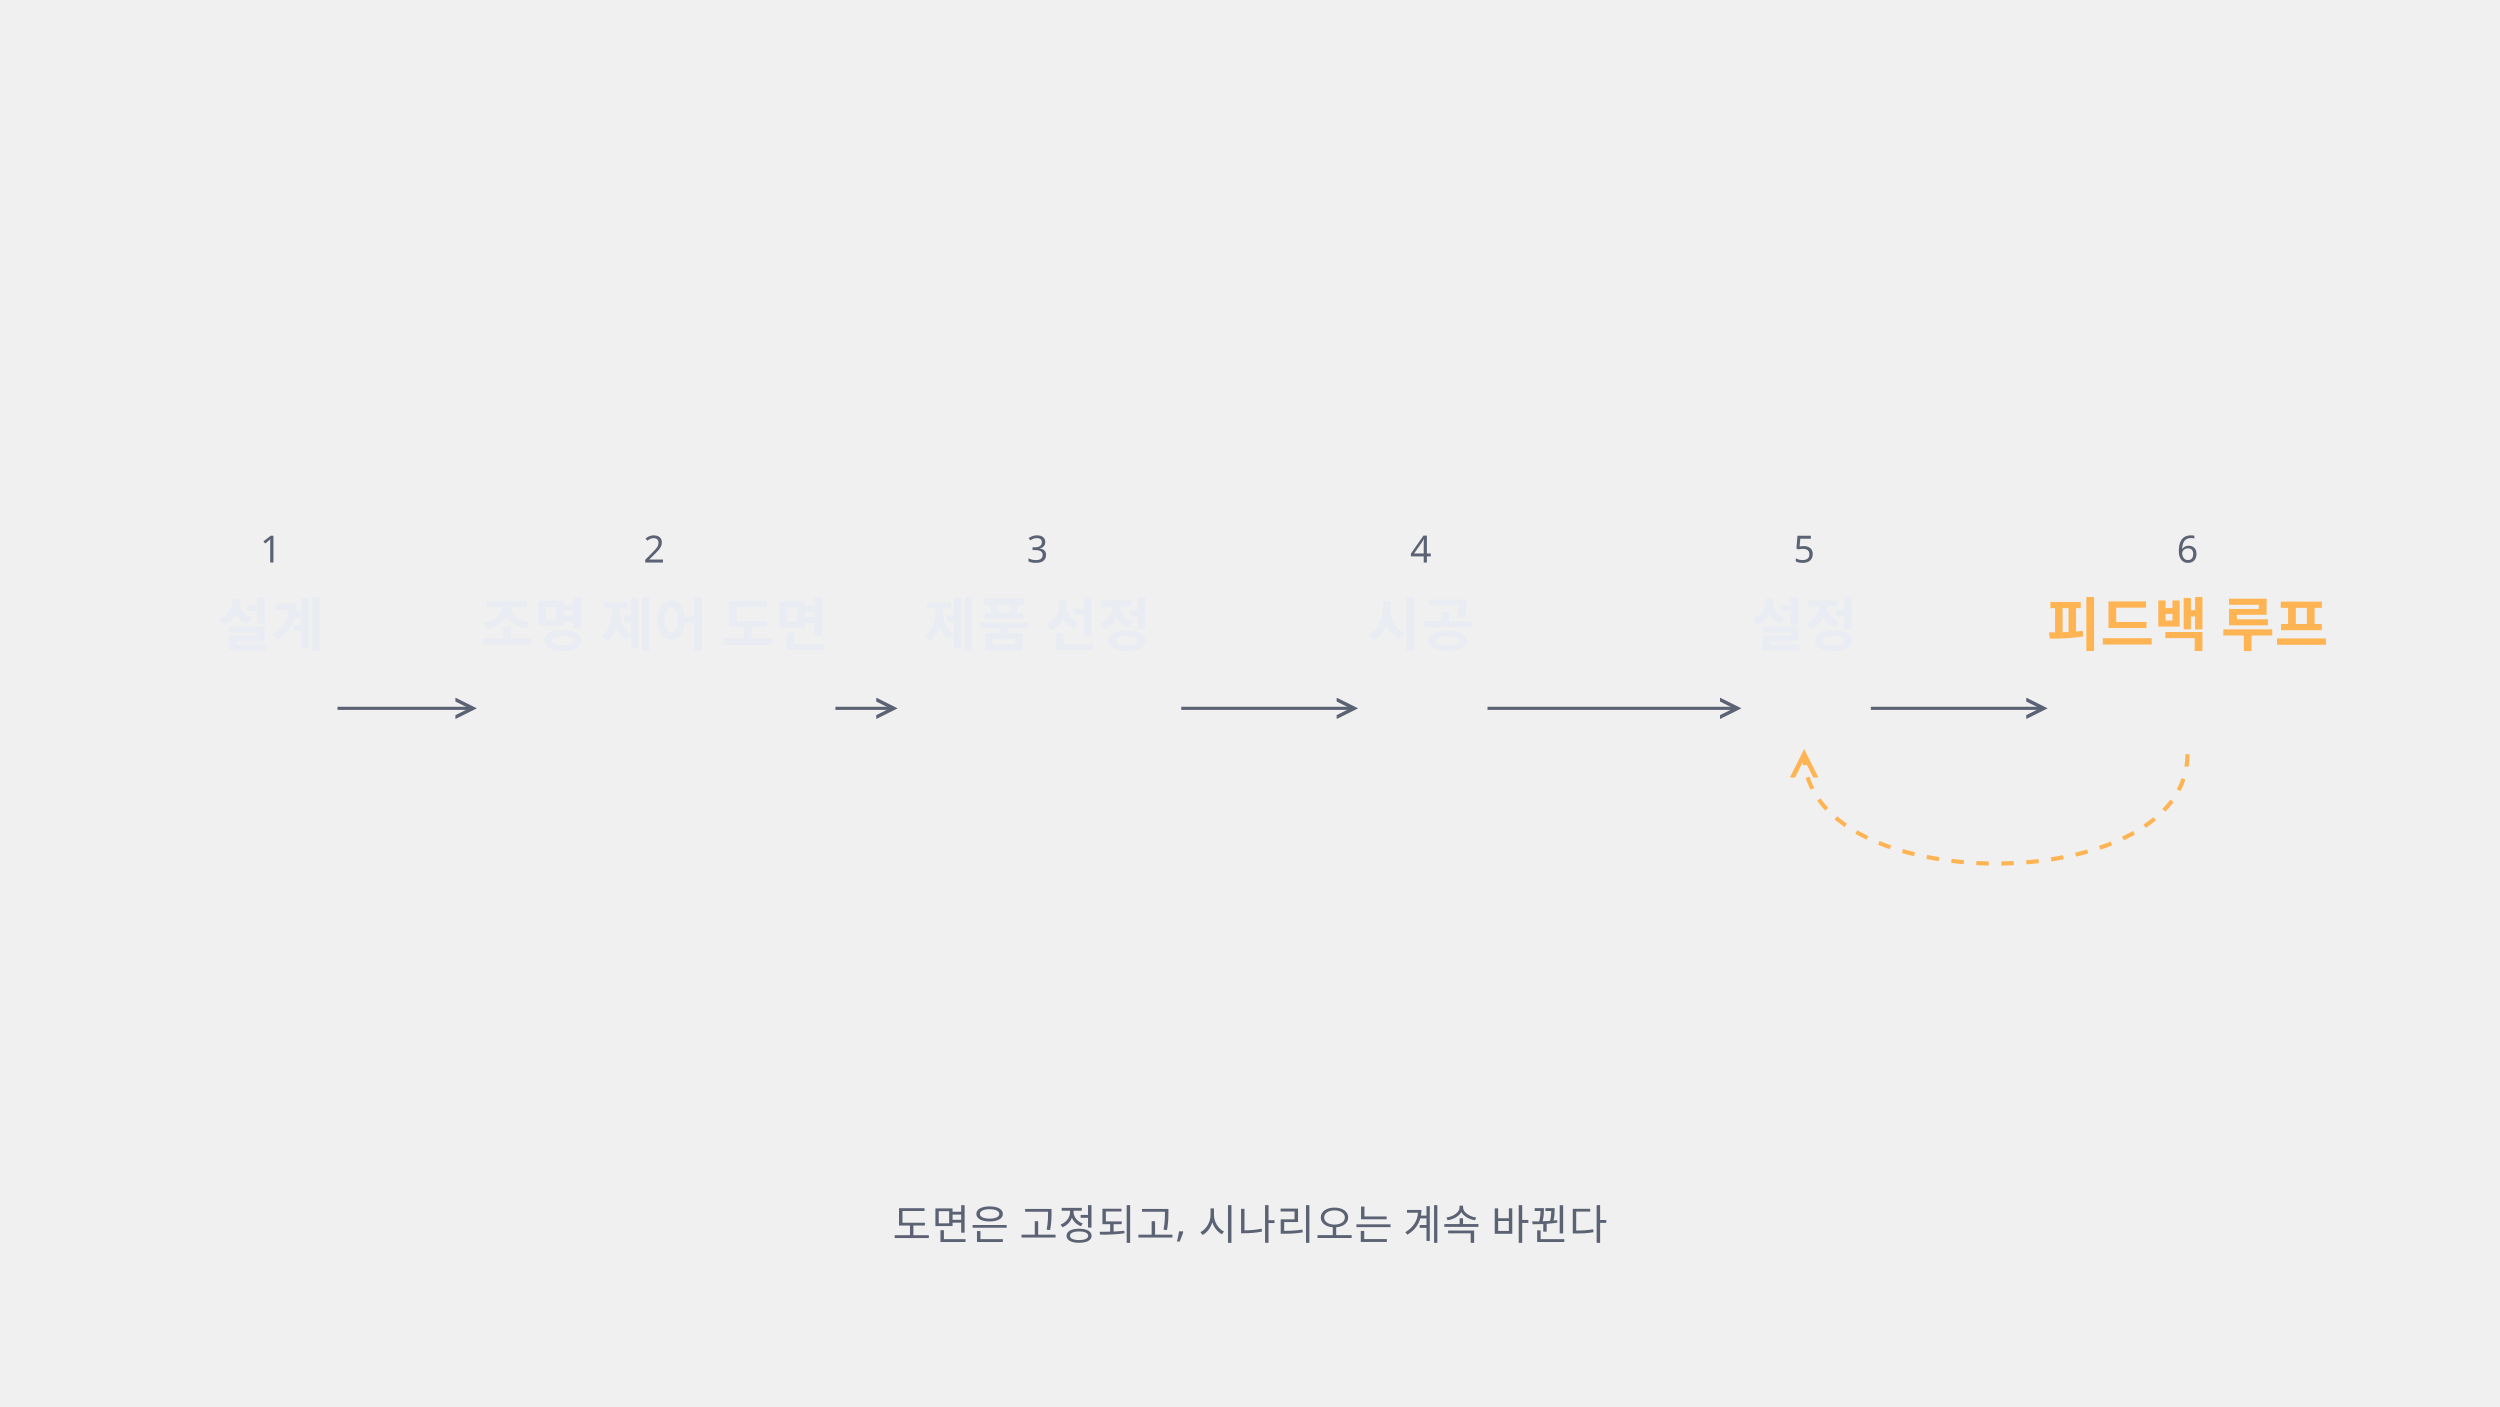
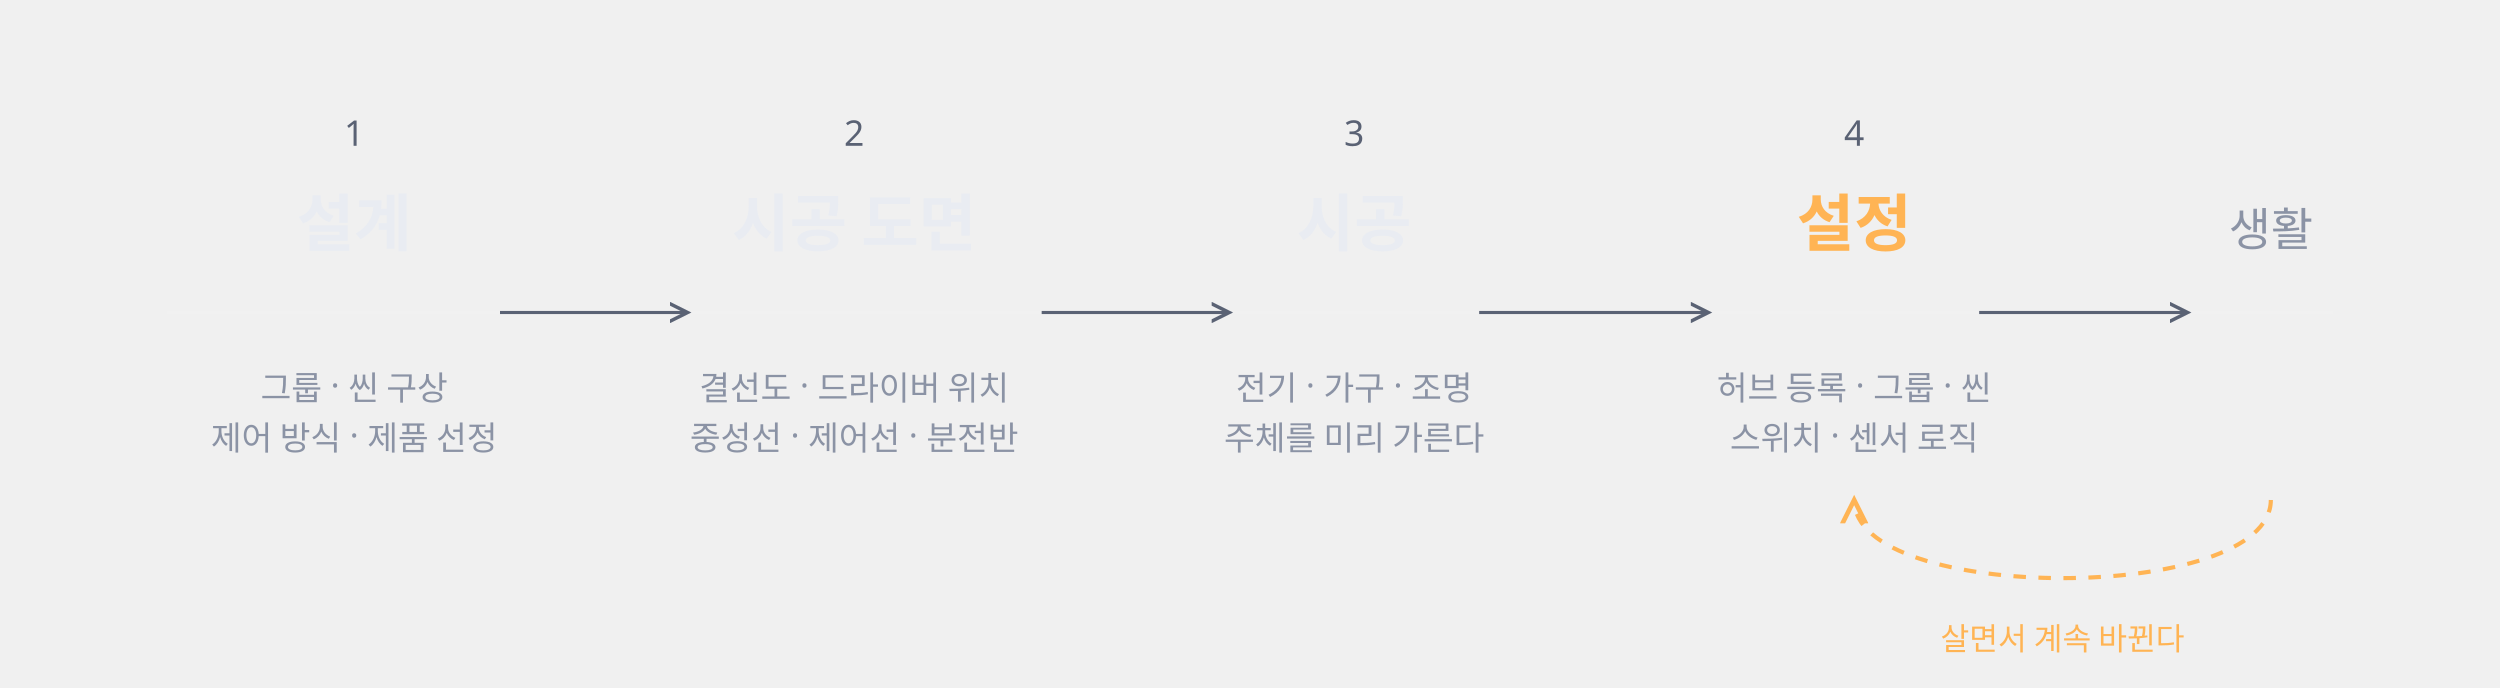
- <svg xmlns="http://www.w3.org/2000/svg" viewBox="0 0 1200 675" font-family="Pretendard, Apple SD Gothic Neo, sans-serif">
+ <svg xmlns="http://www.w3.org/2000/svg" viewBox="0 0 1200 330" font-family="Pretendard, Apple SD Gothic Neo, sans-serif">
  <defs>
    <marker id="flowArrowPF" viewBox="0 0 10 10" refX="8" refY="5" markerWidth="7" markerHeight="7" orient="auto-start-reverse">
      <path d="M 0 1 L 8 5 L 0 9" fill="none" stroke="#5a6274" stroke-width="1.6" stroke-linecap="round" />
    </marker>
    <marker id="flowArrowAmberPF" viewBox="0 0 10 10" refX="8" refY="5" markerWidth="7" markerHeight="7" orient="auto-start-reverse">
      <path d="M 0 1 L 8 5 L 0 9" fill="none" stroke="#ffb454" stroke-width="1.6" stroke-linecap="round" />
    </marker>
  </defs>
-   <text x="130" y="270" fill="#5a6274" font-size="18" text-anchor="middle">1</text>
-   <text x="314" y="270" fill="#5a6274" font-size="18" text-anchor="middle">2</text>
-   <text x="498" y="270" fill="#5a6274" font-size="18" text-anchor="middle">3</text>
-   <text x="682" y="270" fill="#5a6274" font-size="18" text-anchor="middle">4</text>
-   <text x="866" y="270" fill="#5a6274" font-size="18" text-anchor="middle">5</text>
-   <text x="1050" y="270" fill="#5a6274" font-size="18" text-anchor="middle">6</text>
-   <text x="130" y="310" fill="#e9ecf2" font-size="28" font-weight="600" text-anchor="middle">설계</text>
-   <text x="314" y="310" fill="#e9ecf2" font-size="28" font-weight="600" text-anchor="middle">조명 제어 도면</text>
-   <text x="498" y="310" fill="#e9ecf2" font-size="28" font-weight="600" text-anchor="middle">제품 선정</text>
-   <text x="682" y="310" fill="#e9ecf2" font-size="28" font-weight="600" text-anchor="middle">시공</text>
-   <text x="866" y="310" fill="#e9ecf2" font-size="28" font-weight="600" text-anchor="middle">설정</text>
-   <text x="1050" y="310" fill="#ffb454" font-size="28" font-weight="600" text-anchor="middle">피드백 루프</text>
-   <line x1="162" y1="340" x2="227" y2="340" stroke="#5a6274" stroke-width="1.5" marker-end="url(#flowArrowPF)" />
-   <line x1="401" y1="340" x2="429" y2="340" stroke="#5a6274" stroke-width="1.5" marker-end="url(#flowArrowPF)" />
-   <line x1="567" y1="340" x2="650" y2="340" stroke="#5a6274" stroke-width="1.5" marker-end="url(#flowArrowPF)" />
-   <line x1="714" y1="340" x2="834" y2="340" stroke="#5a6274" stroke-width="1.5" marker-end="url(#flowArrowPF)" />
-   <line x1="898" y1="340" x2="981" y2="340" stroke="#5a6274" stroke-width="1.5" marker-end="url(#flowArrowPF)" />
-   <path d="M1050,362 C1050,432 866,432 866,362" fill="none" stroke="#ffb454" stroke-width="2" stroke-dasharray="6 6" marker-end="url(#flowArrowAmberPF)" />
-   <text x="600" y="595" fill="#5a6274" font-size="20" letter-spacing="0.3" text-anchor="middle">도면은 고정되고, 시나리오는 계속 바뀐다</text>
+   <line x1="80" y1="150" x2="1120" y2="150" stroke="#ffffff" stroke-opacity="0.10" stroke-width="1" />
+   <g text-anchor="middle">
+     <text x="170" y="70" fill="#5a6274" font-size="17">1</text>
+     <text x="170" y="118" fill="#e9ecf2" font-size="30" font-weight="600">설계</text>
+     <text x="170" y="192" fill="#8b93a5" font-size="16">그룹 · 씬 구상</text>
+     <text x="170" y="216" fill="#8b93a5" font-size="16">제어 방식 · 제품 선정</text>
+     <text x="410" y="70" fill="#5a6274" font-size="17">2</text>
+     <text x="410" y="118" fill="#e9ecf2" font-size="30" font-weight="600">시공 도면</text>
+     <text x="410" y="192" fill="#8b93a5" font-size="16">결선도 · 드라이버 위치</text>
+     <text x="410" y="216" fill="#8b93a5" font-size="16">중성선 · 제어선 · 분전반</text>
+     <text x="650" y="70" fill="#5a6274" font-size="17">3</text>
+     <text x="650" y="118" fill="#e9ecf2" font-size="30" font-weight="600">시공</text>
+     <text x="650" y="192" fill="#8b93a5" font-size="16">전기 · 가구 · 조명</text>
+     <text x="650" y="216" fill="#8b93a5" font-size="16">주체를 미리 가른다</text>
+     <text x="890" y="70" fill="#5a6274" font-size="17">4</text>
+     <text x="890" y="118" fill="#ffb454" font-size="30" font-weight="600">설정</text>
+     <text x="890" y="192" fill="#8b93a5" font-size="16">허브 등록 · 그룹 · 씬</text>
+     <text x="890" y="216" fill="#8b93a5" font-size="16">스위치 · 센서 로직</text>
+     <text x="1090" y="118" fill="#8b93a5" font-size="22" font-weight="500">생활</text>
+   </g>
+   <line x1="240" y1="150" x2="330" y2="150" stroke="#5a6274" stroke-width="1.5" marker-end="url(#flowArrowPF)" />
+   <line x1="500" y1="150" x2="590" y2="150" stroke="#5a6274" stroke-width="1.5" marker-end="url(#flowArrowPF)" />
+   <line x1="710" y1="150" x2="820" y2="150" stroke="#5a6274" stroke-width="1.5" marker-end="url(#flowArrowPF)" />
+   <line x1="950" y1="150" x2="1050" y2="150" stroke="#5a6274" stroke-width="1.5" marker-end="url(#flowArrowPF)" />
+   <path d="M1090,240 C1090,290 890,290 890,240" fill="none" stroke="#ffb454" stroke-width="2" stroke-dasharray="6 6" marker-end="url(#flowArrowAmberPF)" />
+   <text x="990" y="312" fill="#ffb454" font-size="15" text-anchor="middle">살면서 계속 바뀐다</text>
</svg>
